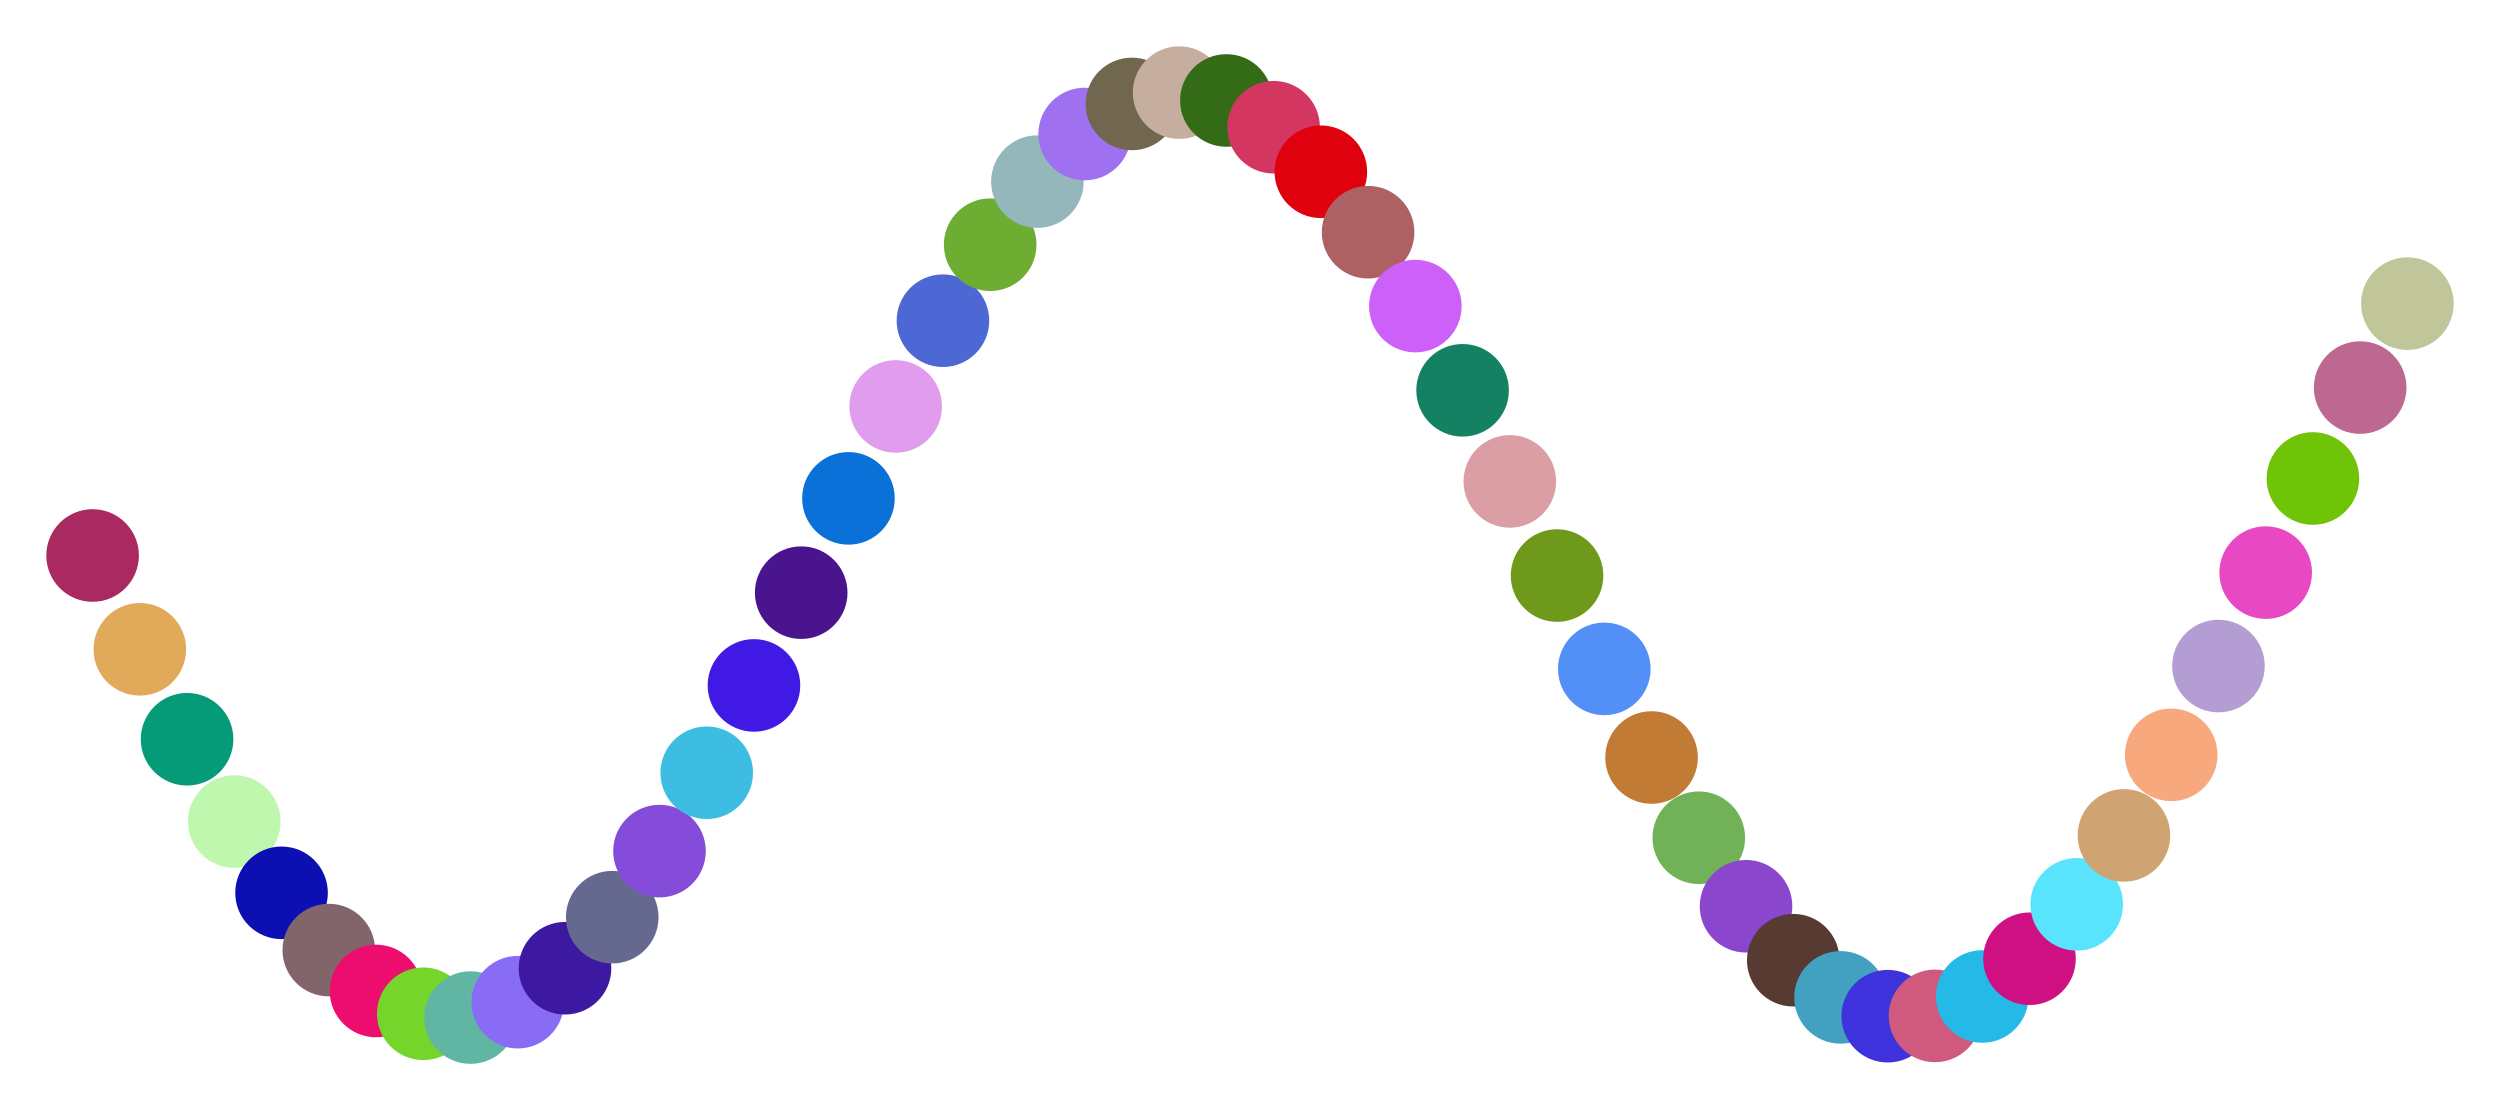
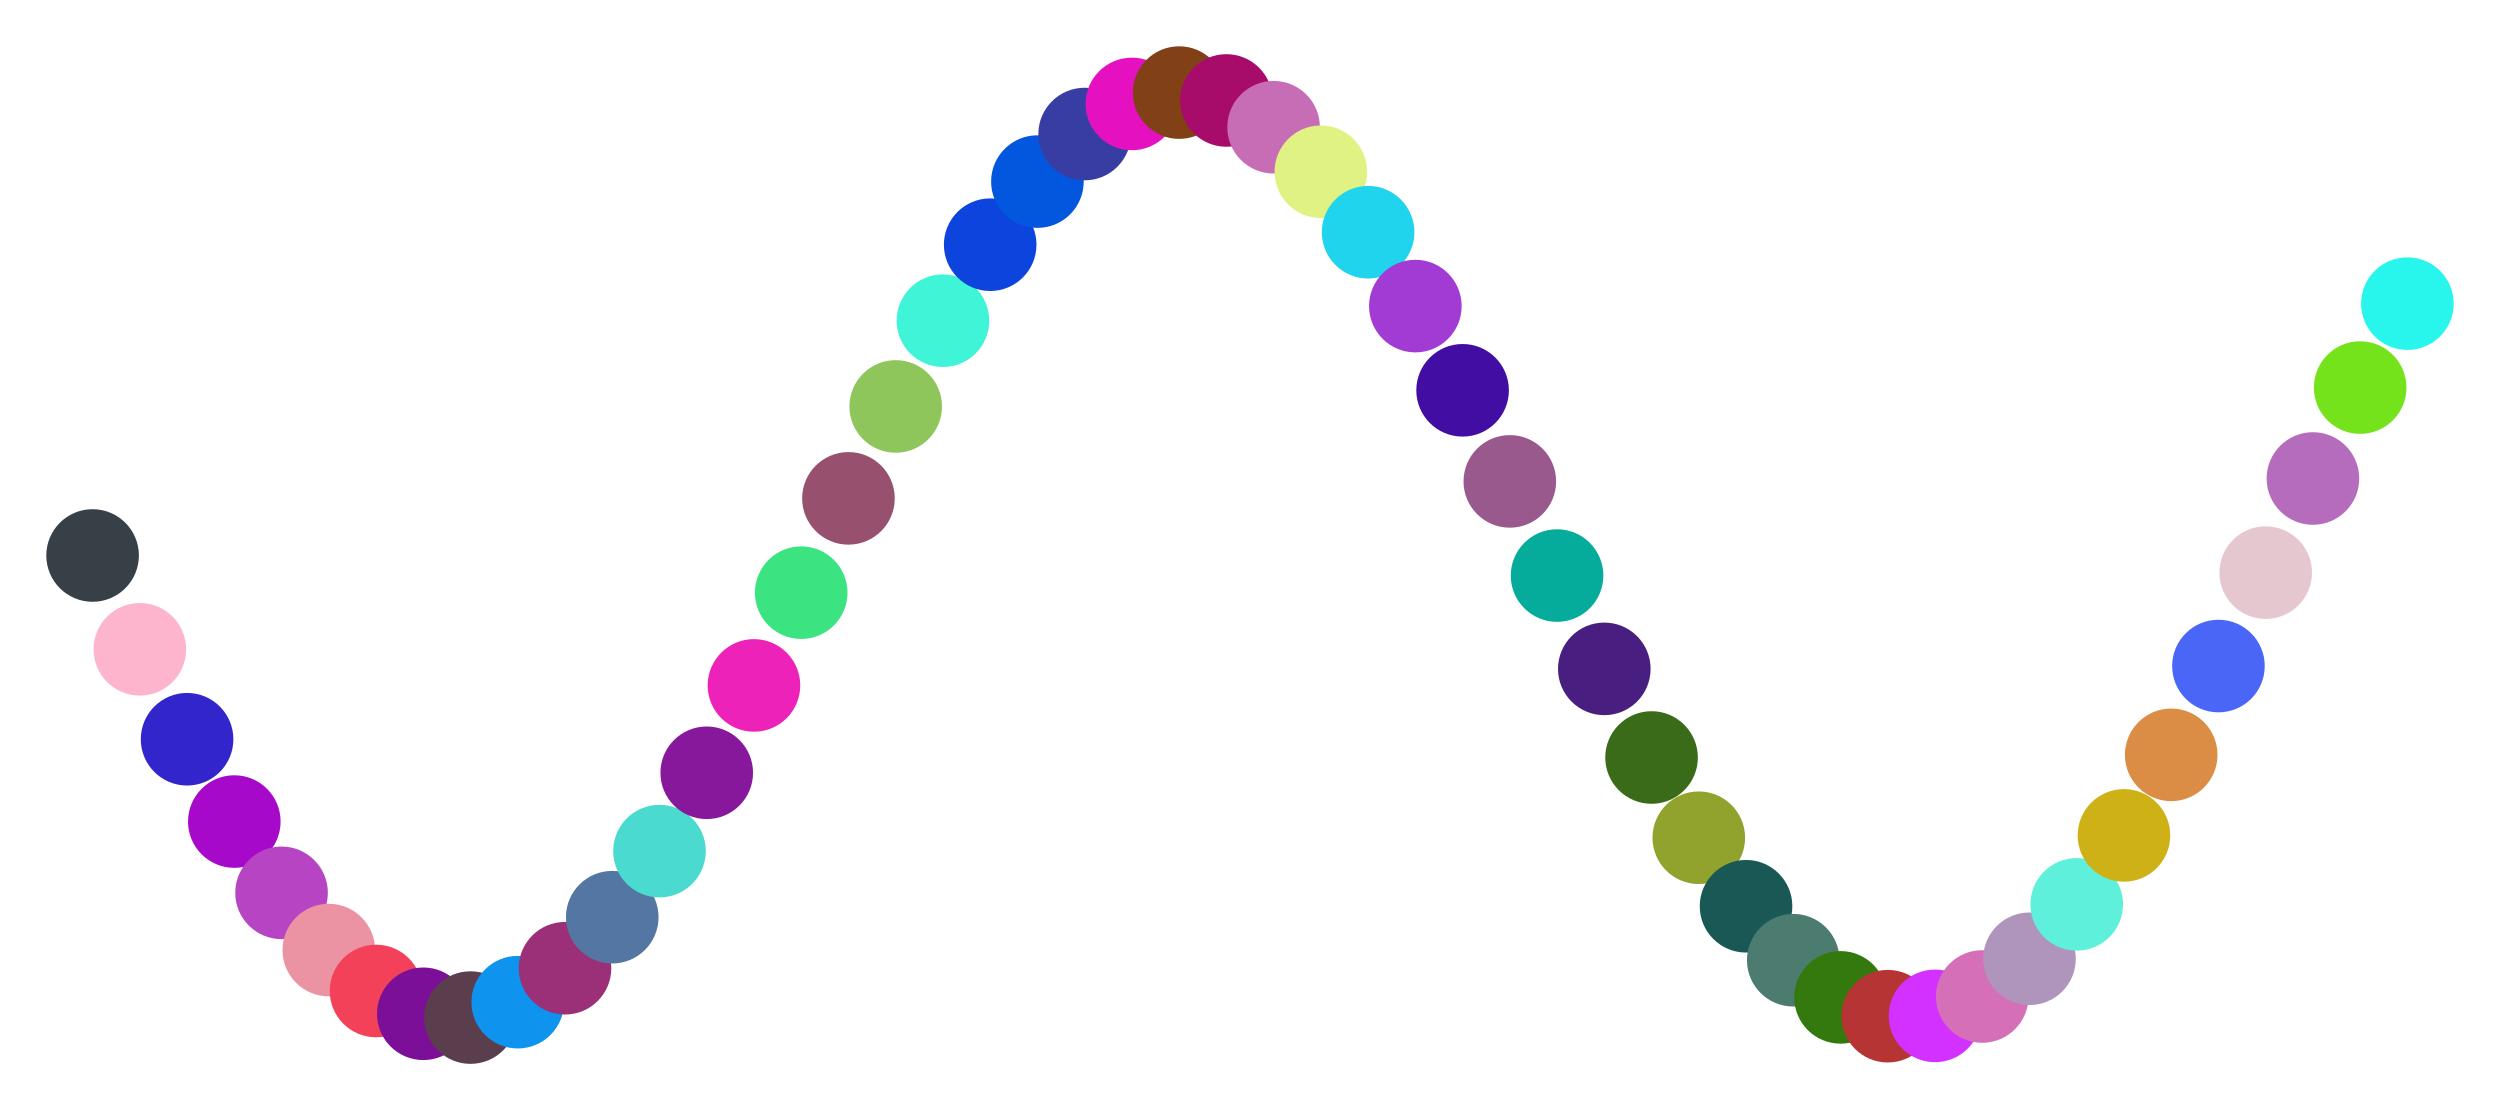
<svg xmlns="http://www.w3.org/2000/svg" width="200" height="88.812" viewBox="-4 26.003 108 47.958" version="1.1">
  <g>
-     <circle cx="0" cy="50" r="2" fill="#a92960" />
-     <circle cx="2.041" cy="54.053" r="2" fill="#e0aa5a" />
-     <circle cx="4.082" cy="57.938" r="2" fill="#069b78" />
-     <circle cx="6.122" cy="61.494" r="2" fill="#c0f7ae" />
-     <circle cx="8.163" cy="64.573" r="2" fill="#0c0fb1" />
-     <circle cx="10.204" cy="67.046" r="2" fill="#81656b" />
-     <circle cx="12.245" cy="68.813" r="2" fill="#ec0d6e" />
-     <circle cx="14.286" cy="69.798" r="2" fill="#76d52a" />
-     <circle cx="16.326" cy="69.962" r="2" fill="#60b6a2" />
-     <circle cx="18.367" cy="69.297" r="2" fill="#886cf6" />
-     <circle cx="20.408" cy="67.831" r="2" fill="#3d18a0" />
-     <circle cx="22.449" cy="65.625" r="2" fill="#66698f" />
-     <circle cx="24.49" cy="62.771" r="2" fill="#854bd9" />
-     <circle cx="26.531" cy="59.387" r="2" fill="#3ebde3" />
-     <circle cx="28.571" cy="55.613" r="2" fill="#401ae4" />
-     <circle cx="30.612" cy="51.606" r="2" fill="#4a148f" />
-     <circle cx="32.653" cy="47.532" r="2" fill="#0971d8" />
-     <circle cx="34.694" cy="43.561" r="2" fill="#e19ded" />
-     <circle cx="36.735" cy="39.857" r="2" fill="#4d67d4" />
-     <circle cx="38.776" cy="36.574" r="2" fill="#6cad32" />
-     <circle cx="40.816" cy="33.848" r="2" fill="#93b7ba" />
-     <circle cx="42.857" cy="31.793" r="2" fill="#9f71f1" />
-     <circle cx="44.898" cy="30.493" r="2" fill="#70674e" />
-     <circle cx="46.939" cy="30.003" r="2" fill="#c5ad9f" />
-     <circle cx="48.98" cy="30.343" r="2" fill="#346b17" />
-     <circle cx="51.02" cy="31.499" r="2" fill="#d33761" />
-     <circle cx="53.061" cy="33.423" r="2" fill="#df010e" />
-     <circle cx="55.102" cy="36.035" r="2" fill="#ae6163" />
-     <circle cx="57.143" cy="39.226" r="2" fill="#ce60fa" />
-     <circle cx="59.184" cy="42.864" r="2" fill="#148163" />
-     <circle cx="61.224" cy="46.799" r="2" fill="#db9ea4" />
-     <circle cx="63.265" cy="50.867" r="2" fill="#6f991a" />
-     <circle cx="65.306" cy="54.898" r="2" fill="#528ff6" />
-     <circle cx="67.347" cy="58.727" r="2" fill="#c27b34" />
-     <circle cx="69.388" cy="62.193" r="2" fill="#71b258" />
-     <circle cx="71.429" cy="65.153" r="2" fill="#8a47ce" />
-     <circle cx="73.469" cy="67.484" r="2" fill="#573a32" />
-     <circle cx="75.51" cy="69.089" r="2" fill="#42a1c0" />
-     <circle cx="77.551" cy="69.902" r="2" fill="#3d32dc" />
-     <circle cx="79.592" cy="69.889" r="2" fill="#d0597e" />
-     <circle cx="81.633" cy="69.051" r="2" fill="#25b9e8" />
-     <circle cx="83.674" cy="67.422" r="2" fill="#ce1082" />
-     <circle cx="85.714" cy="65.07" r="2" fill="#59e3fc" />
-     <circle cx="87.755" cy="62.092" r="2" fill="#d0a372" />
-     <circle cx="89.796" cy="58.612" r="2" fill="#f8a87d" />
-     <circle cx="91.837" cy="54.776" r="2" fill="#b49dd2" />
-     <circle cx="93.878" cy="50.74" r="2" fill="#e848c1" />
-     <circle cx="95.918" cy="46.674" r="2" fill="#6fc407" />
-     <circle cx="97.959" cy="42.746" r="2" fill="#bc6890" />
-     <circle cx="100" cy="39.12" r="2" fill="#c0c59a" />
+     <circle cx="0" cy="50" r="2" fill="#373f47" />
+     <circle cx="2.041" cy="54.053" r="2" fill="#fdb4cd" />
+     <circle cx="4.082" cy="57.938" r="2" fill="#3225cb" />
+     <circle cx="6.122" cy="61.494" r="2" fill="#a609ca" />
+     <circle cx="8.163" cy="64.573" r="2" fill="#b744c2" />
+     <circle cx="10.204" cy="67.046" r="2" fill="#eb93a3" />
+     <circle cx="12.245" cy="68.813" r="2" fill="#f24159" />
+     <circle cx="14.286" cy="69.798" r="2" fill="#7c0f98" />
+     <circle cx="16.326" cy="69.962" r="2" fill="#5a3e4e" />
+     <circle cx="18.367" cy="69.297" r="2" fill="#0e94ee" />
+     <circle cx="20.408" cy="67.831" r="2" fill="#9b2f78" />
+     <circle cx="22.449" cy="65.625" r="2" fill="#5476a2" />
+     <circle cx="24.49" cy="62.771" r="2" fill="#4adacf" />
+     <circle cx="26.531" cy="59.387" r="2" fill="#87179b" />
+     <circle cx="28.571" cy="55.613" r="2" fill="#ec22b9" />
+     <circle cx="30.612" cy="51.606" r="2" fill="#3ce481" />
+     <circle cx="32.653" cy="47.532" r="2" fill="#97516f" />
+     <circle cx="34.694" cy="43.561" r="2" fill="#8fc65c" />
+     <circle cx="36.735" cy="39.857" r="2" fill="#40f4d8" />
+     <circle cx="38.776" cy="36.574" r="2" fill="#0c44dd" />
+     <circle cx="40.816" cy="33.848" r="2" fill="#0257de" />
+     <circle cx="42.857" cy="31.793" r="2" fill="#383da3" />
+     <circle cx="44.898" cy="30.493" r="2" fill="#e510c0" />
+     <circle cx="46.939" cy="30.003" r="2" fill="#814015" />
+     <circle cx="48.98" cy="30.343" r="2" fill="#a70c6b" />
+     <circle cx="51.02" cy="31.499" r="2" fill="#c66db6" />
+     <circle cx="53.061" cy="33.423" r="2" fill="#dff283" />
+     <circle cx="55.102" cy="36.035" r="2" fill="#20d4ee" />
+     <circle cx="57.143" cy="39.226" r="2" fill="#a23ad4" />
+     <circle cx="59.184" cy="42.864" r="2" fill="#420da3" />
+     <circle cx="61.224" cy="46.799" r="2" fill="#9a598c" />
+     <circle cx="63.265" cy="50.867" r="2" fill="#05ac9b" />
+     <circle cx="65.306" cy="54.898" r="2" fill="#481f80" />
+     <circle cx="67.347" cy="58.727" r="2" fill="#396b18" />
+     <circle cx="69.388" cy="62.193" r="2" fill="#91a32d" />
+     <circle cx="71.429" cy="65.153" r="2" fill="#195855" />
+     <circle cx="73.469" cy="67.484" r="2" fill="#4c7b70" />
+     <circle cx="75.51" cy="69.089" r="2" fill="#34790e" />
+     <circle cx="77.551" cy="69.902" r="2" fill="#b63434" />
+     <circle cx="79.592" cy="69.889" r="2" fill="#d231ff" />
+     <circle cx="81.633" cy="69.051" r="2" fill="#d56fb8" />
+     <circle cx="83.674" cy="67.422" r="2" fill="#af95bb" />
+     <circle cx="85.714" cy="65.07" r="2" fill="#5ef0db" />
+     <circle cx="87.755" cy="62.092" r="2" fill="#ceb116" />
+     <circle cx="89.796" cy="58.612" r="2" fill="#db8d45" />
+     <circle cx="91.837" cy="54.776" r="2" fill="#4966f7" />
+     <circle cx="93.878" cy="50.74" r="2" fill="#e5c7cf" />
+     <circle cx="95.918" cy="46.674" r="2" fill="#b56cbd" />
+     <circle cx="97.959" cy="42.746" r="2" fill="#75e31b" />
+     <circle cx="100" cy="39.12" r="2" fill="#28f6ec" />
  </g>
</svg>
